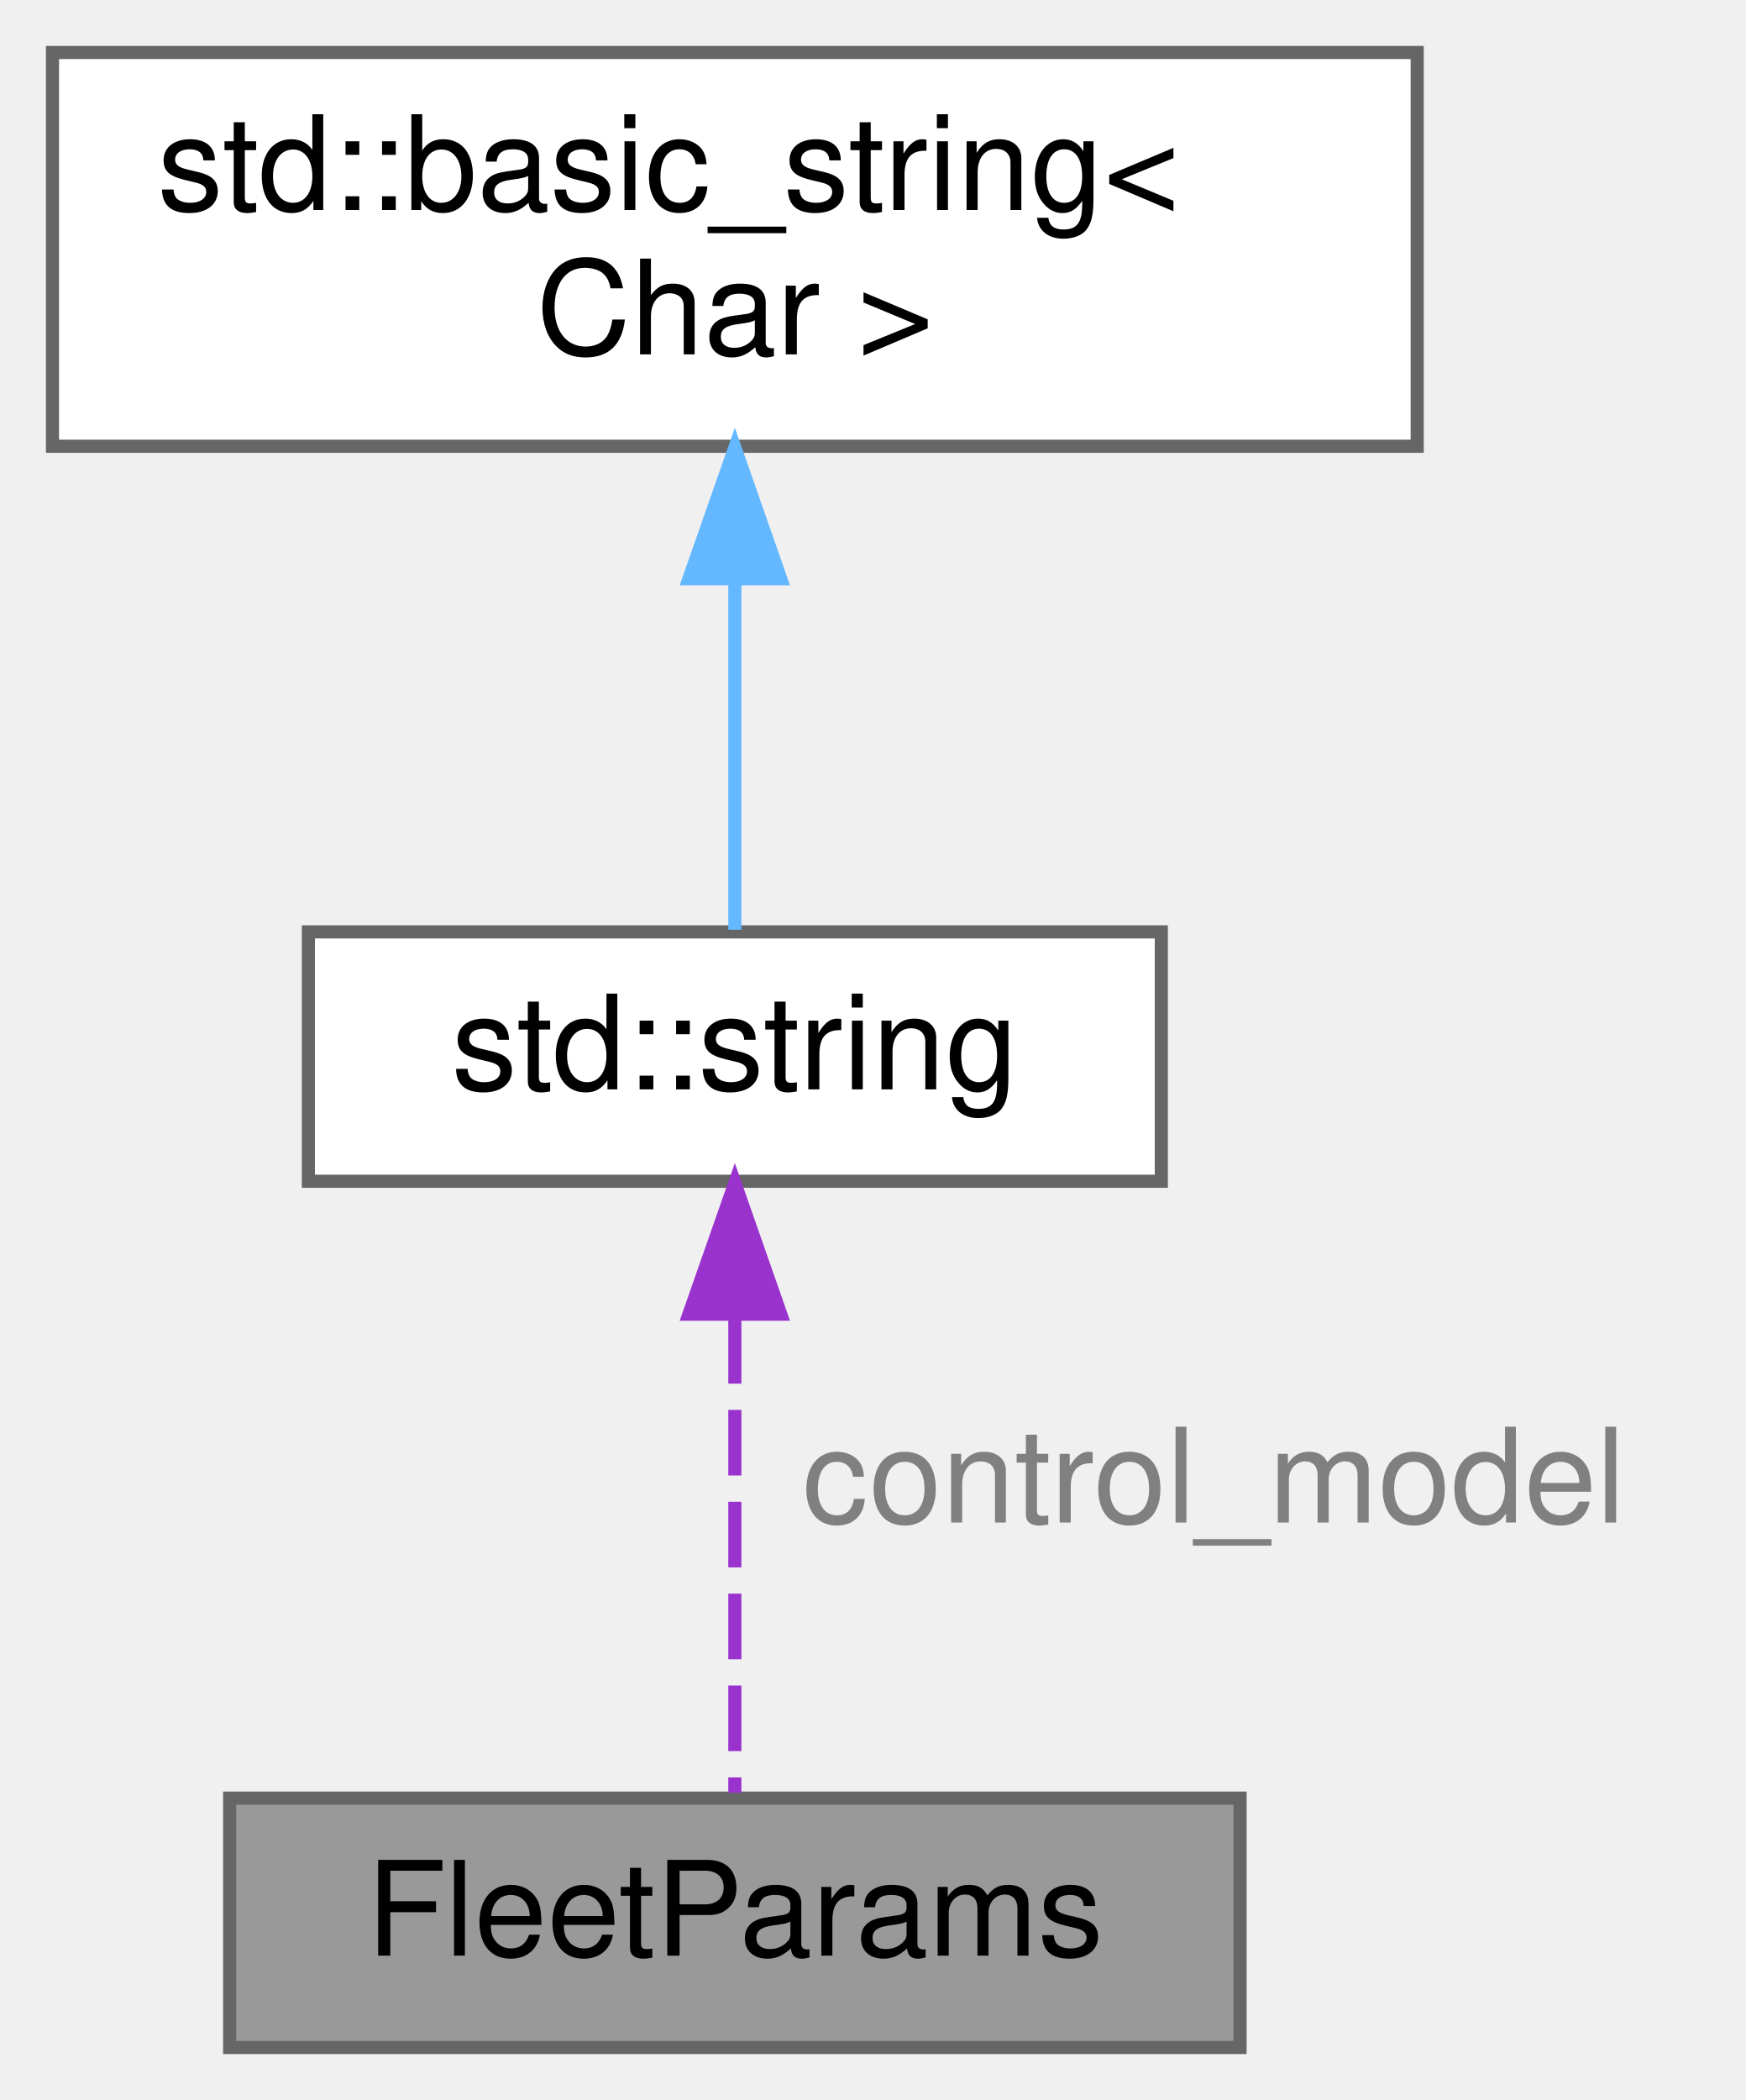
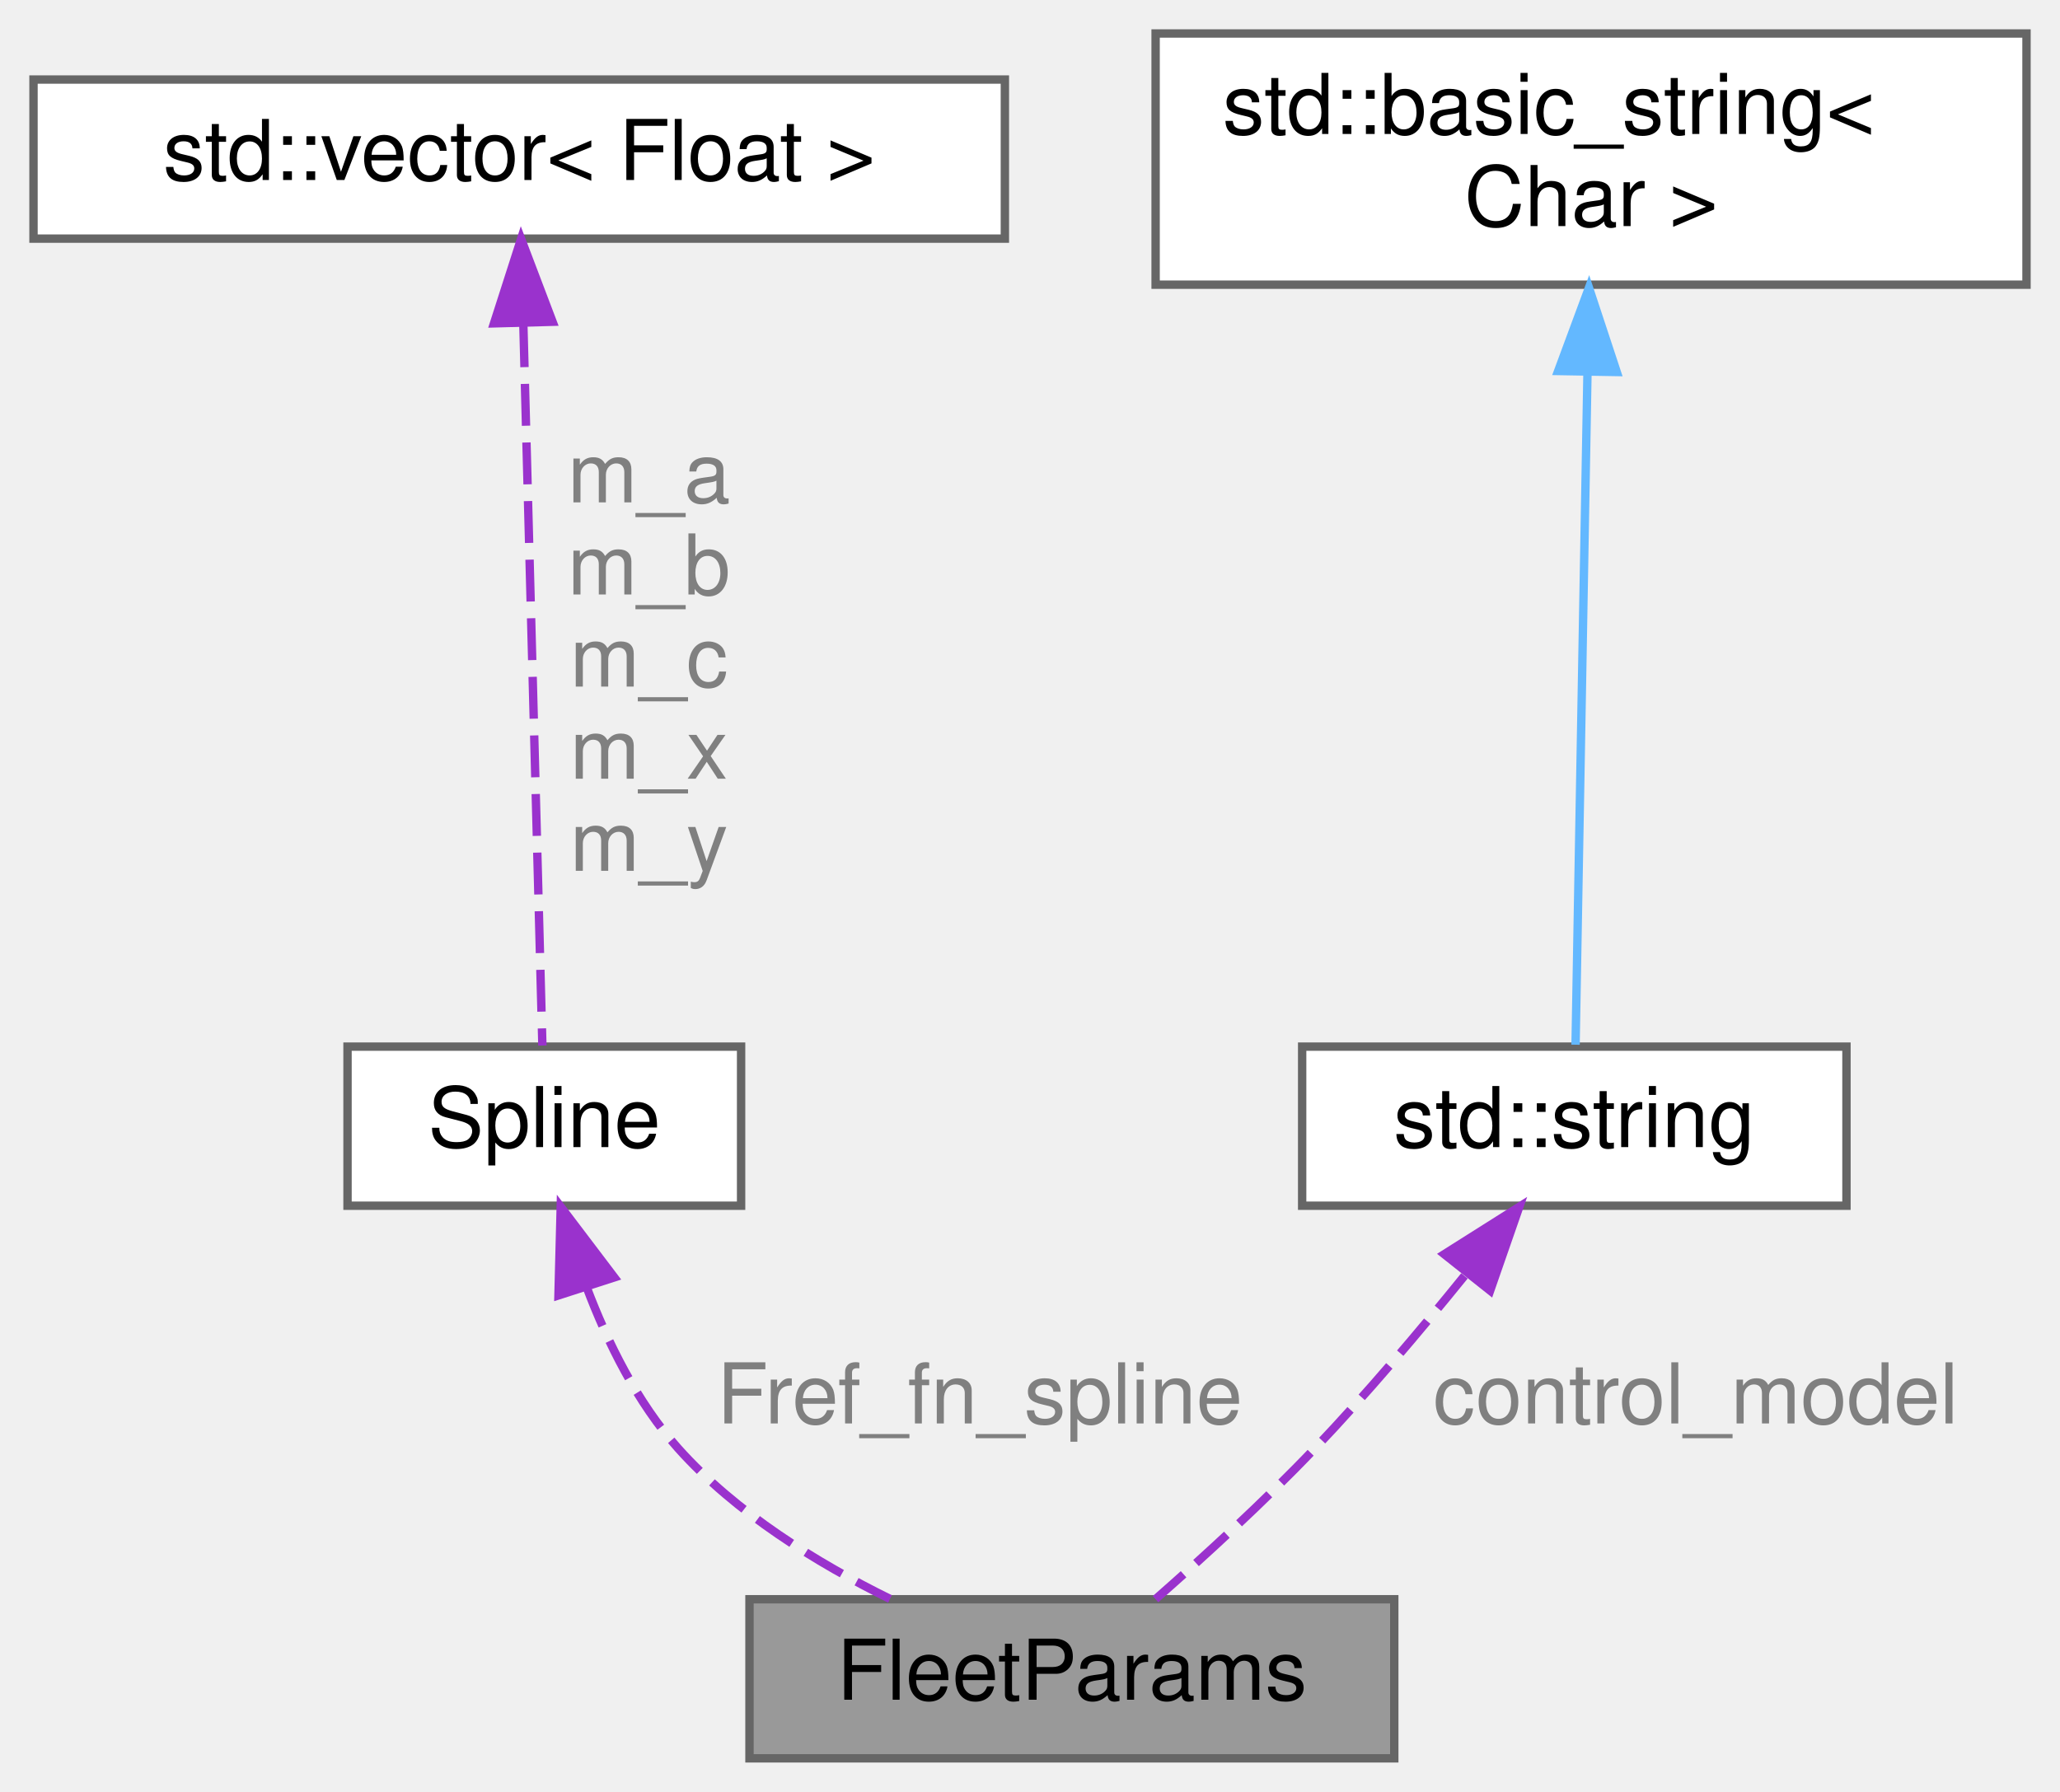
- <svg xmlns="http://www.w3.org/2000/svg" xmlns:xlink="http://www.w3.org/1999/xlink" width="133pt" height="160pt" viewBox="0.00 0.00 133.00 160.00">
-   <g id="graph0" class="graph" transform="scale(1 1) rotate(0) translate(4 156)">
+ <svg xmlns="http://www.w3.org/2000/svg" xmlns:xlink="http://www.w3.org/1999/xlink" width="246pt" height="214pt" viewBox="0.00 0.00 246.00 214.00">
+   <g id="graph0" class="graph" transform="scale(1 1) rotate(0) translate(4 210)">
    <g id="Node000001" class="node">
      <g id="a_Node000001">
        <a xlink:title=" ">
-           <polygon fill="#999999" stroke="#666666" points="90.5,-19 13.5,-19 13.5,0 90.5,0 90.5,-19" />
-           <text text-anchor="middle" x="52" y="-7" font-family="Helvetica,sans-Serif" font-size="10.00">FleetParams</text>
+           <polygon fill="#999999" stroke="#666666" points="162.5,-19 85.5,-19 85.5,0 162.5,0 162.5,-19" />
+           <text text-anchor="middle" x="124" y="-7" font-family="Helvetica,sans-Serif" font-size="10.00">FleetParams</text>
        </a>
      </g>
    </g>
    <g id="Node000002" class="node">
      <g id="a_Node000002">
-         <a xlink:title=" ">
-           <polygon fill="white" stroke="#666666" points="84.5,-85 19.5,-85 19.5,-66 84.5,-66 84.5,-85" />
-           <text text-anchor="middle" x="52" y="-73" font-family="Helvetica,sans-Serif" font-size="10.00">std::string</text>
+         <a xlink:href="classSpline.html" target="_top" xlink:title=" ">
+           <polygon fill="white" stroke="#666666" points="84.5,-85 37.5,-85 37.5,-66 84.5,-66 84.5,-85" />
+           <text text-anchor="middle" x="61" y="-73" font-family="Helvetica,sans-Serif" font-size="10.00">Spline</text>
        </a>
      </g>
    </g>
    <g id="edge1_Node000001_Node000002" class="edge">
      <g id="a_edge1_Node000001_Node000002">
        <a xlink:title=" ">
-           <path fill="none" stroke="#9a32cd" stroke-dasharray="5,2" d="M52,-55.58C52,-43.63 52,-28.72 52,-19.41" />
-           <polygon fill="#9a32cd" stroke="#9a32cd" points="48.5,-55.87 52,-65.87 55.5,-55.87 48.5,-55.87" />
+           <path fill="none" stroke="#9a32cd" stroke-dasharray="5,2" d="M66.05,-56.28C68.55,-49.66 72.1,-42.47 77,-37 83.87,-29.32 93.52,-23.35 102.28,-19.04" />
+           <polygon fill="#9a32cd" stroke="#9a32cd" points="62.69,-55.29 62.96,-65.88 69.36,-57.44 62.69,-55.29" />
        </a>
      </g>
-       <text text-anchor="middle" x="88.5" y="-40" font-family="Helvetica,sans-Serif" font-size="10.00" fill="grey"> control_model</text>
+       <text text-anchor="middle" x="113" y="-40" font-family="Helvetica,sans-Serif" font-size="10.00" fill="grey"> Fref_fn_spline</text>
    </g>
    <g id="Node000003" class="node">
      <g id="a_Node000003">
        <a xlink:title=" ">
-           <polygon fill="white" stroke="#666666" points="104,-152 0,-152 0,-122 104,-122 104,-152" />
-           <text text-anchor="start" x="8" y="-140" font-family="Helvetica,sans-Serif" font-size="10.00">std::basic_string&lt;</text>
-           <text text-anchor="middle" x="52" y="-129" font-family="Helvetica,sans-Serif" font-size="10.00"> Char &gt;</text>
+           <polygon fill="white" stroke="#666666" points="116,-200.5 0,-200.5 0,-181.5 116,-181.5 116,-200.5" />
+           <text text-anchor="middle" x="58" y="-188.5" font-family="Helvetica,sans-Serif" font-size="10.00">std::vector&lt; Float &gt;</text>
        </a>
      </g>
    </g>
    <g id="edge2_Node000002_Node000003" class="edge">
      <g id="a_edge2_Node000002_Node000003">
        <a xlink:title=" ">
-           <path fill="none" stroke="#63b8ff" d="M52,-111.79C52,-102.36 52,-92.15 52,-85.16" />
-           <polygon fill="#63b8ff" stroke="#63b8ff" points="48.5,-111.9 52,-121.9 55.5,-111.9 48.5,-111.9" />
+           <path fill="none" stroke="#9a32cd" stroke-dasharray="5,2" d="M58.5,-171.15C59.16,-146.24 60.29,-103.38 60.77,-85.13" />
+           <polygon fill="#9a32cd" stroke="#9a32cd" points="54.99,-171.38 58.23,-181.47 61.99,-171.57 54.99,-171.38" />
+         </a>
+       </g>
+       <text text-anchor="middle" x="73.5" y="-150" font-family="Helvetica,sans-Serif" font-size="10.00" fill="grey"> m_a</text>
+       <text text-anchor="middle" x="73.5" y="-139" font-family="Helvetica,sans-Serif" font-size="10.00" fill="grey">m_b</text>
+       <text text-anchor="middle" x="73.5" y="-128" font-family="Helvetica,sans-Serif" font-size="10.00" fill="grey">m_c</text>
+       <text text-anchor="middle" x="73.5" y="-117" font-family="Helvetica,sans-Serif" font-size="10.00" fill="grey">m_x</text>
+       <text text-anchor="middle" x="73.5" y="-106" font-family="Helvetica,sans-Serif" font-size="10.00" fill="grey">m_y</text>
+     </g>
+     <g id="Node000004" class="node">
+       <g id="a_Node000004">
+         <a xlink:title=" ">
+           <polygon fill="white" stroke="#666666" points="216.5,-85 151.5,-85 151.5,-66 216.5,-66 216.5,-85" />
+           <text text-anchor="middle" x="184" y="-73" font-family="Helvetica,sans-Serif" font-size="10.00">std::string</text>
+         </a>
+       </g>
+     </g>
+     <g id="edge3_Node000001_Node000004" class="edge">
+       <g id="a_edge3_Node000001_Node000004">
+         <a xlink:title=" ">
+           <path fill="none" stroke="#9a32cd" stroke-dasharray="5,2" d="M170.88,-57.62C165.53,-51.01 159.17,-43.48 153,-37 146.98,-30.68 139.73,-24.05 133.99,-19.01" />
+           <polygon fill="#9a32cd" stroke="#9a32cd" points="168.47,-60.21 177.43,-65.87 173.95,-55.86 168.47,-60.21" />
+         </a>
+       </g>
+       <text text-anchor="middle" x="198.5" y="-40" font-family="Helvetica,sans-Serif" font-size="10.00" fill="grey"> control_model</text>
+     </g>
+     <g id="Node000005" class="node">
+       <g id="a_Node000005">
+         <a xlink:title=" ">
+           <polygon fill="white" stroke="#666666" points="238,-206 134,-206 134,-176 238,-176 238,-206" />
+           <text text-anchor="start" x="142" y="-194" font-family="Helvetica,sans-Serif" font-size="10.00">std::basic_string&lt;</text>
+           <text text-anchor="middle" x="186" y="-183" font-family="Helvetica,sans-Serif" font-size="10.00"> Char &gt;</text>
+         </a>
+       </g>
+     </g>
+     <g id="edge4_Node000004_Node000005" class="edge">
+       <g id="a_edge4_Node000004_Node000005">
+         <a xlink:title=" ">
+           <path fill="none" stroke="#63b8ff" d="M185.57,-165.35C185.12,-140.09 184.45,-102.18 184.15,-85.23" />
+           <polygon fill="#63b8ff" stroke="#63b8ff" points="182.07,-165.69 185.75,-175.63 189.07,-165.57 182.07,-165.69" />
        </a>
      </g>
    </g>
  </g>
</svg>
